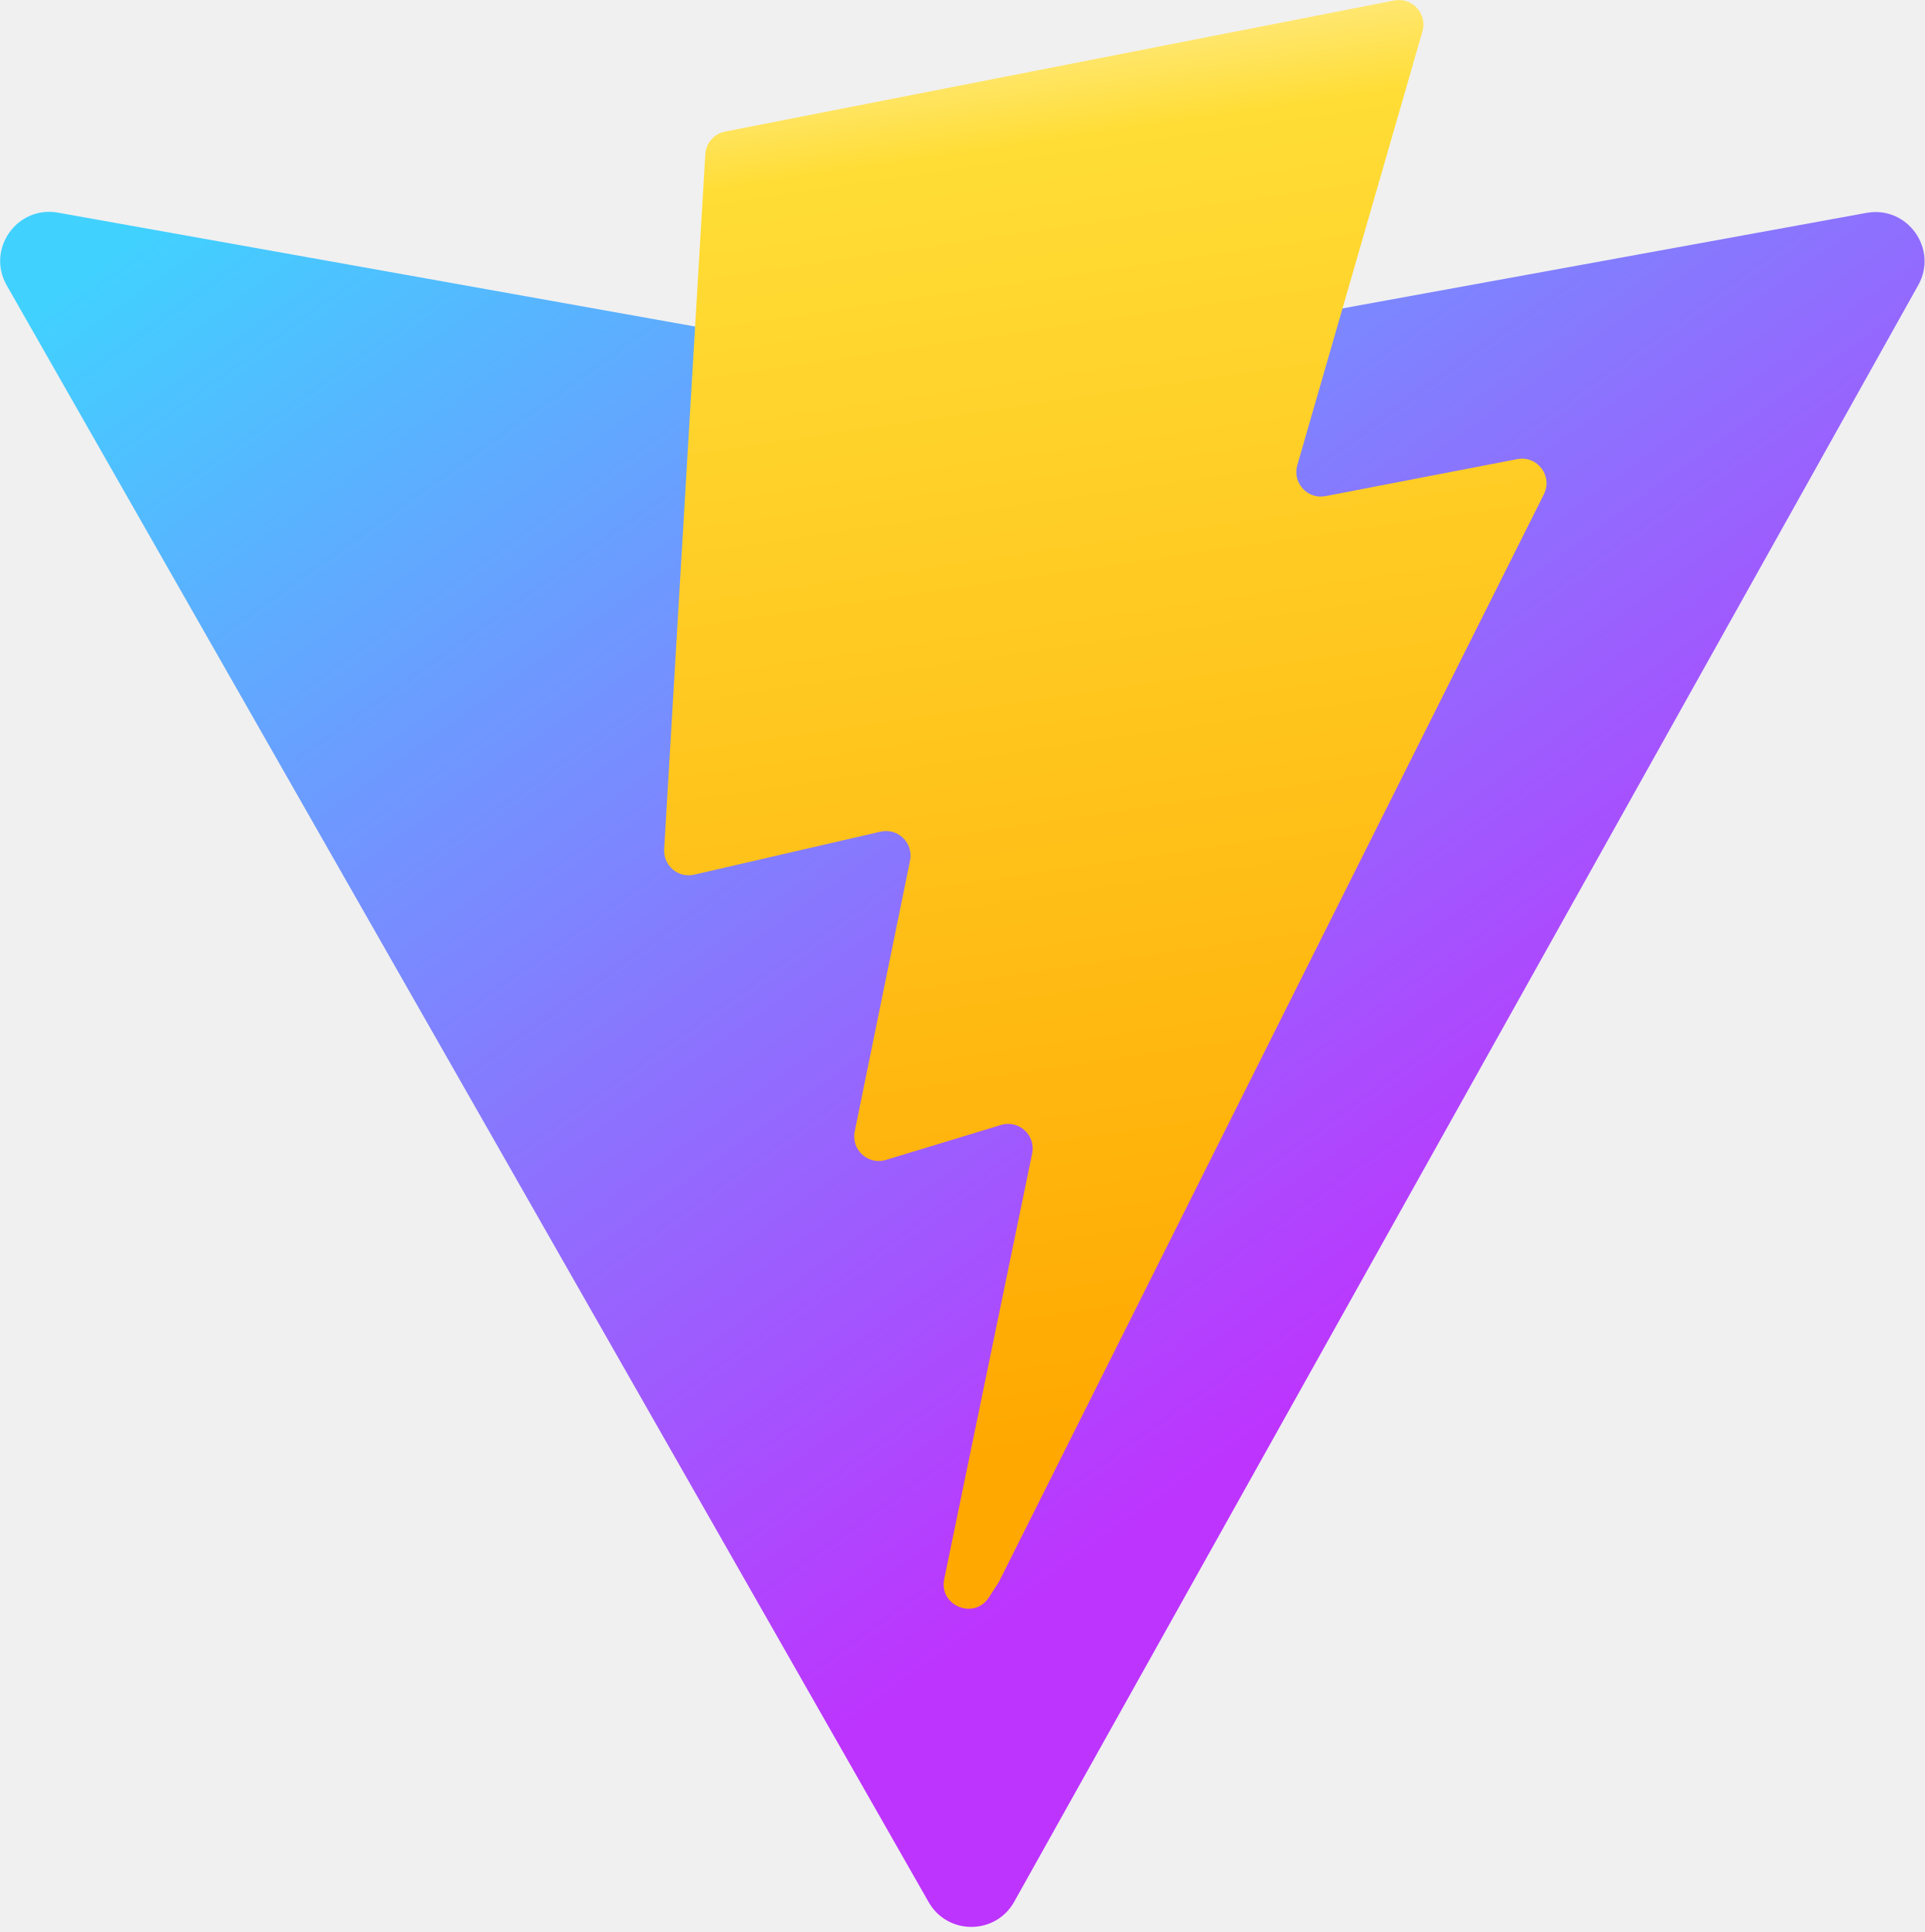
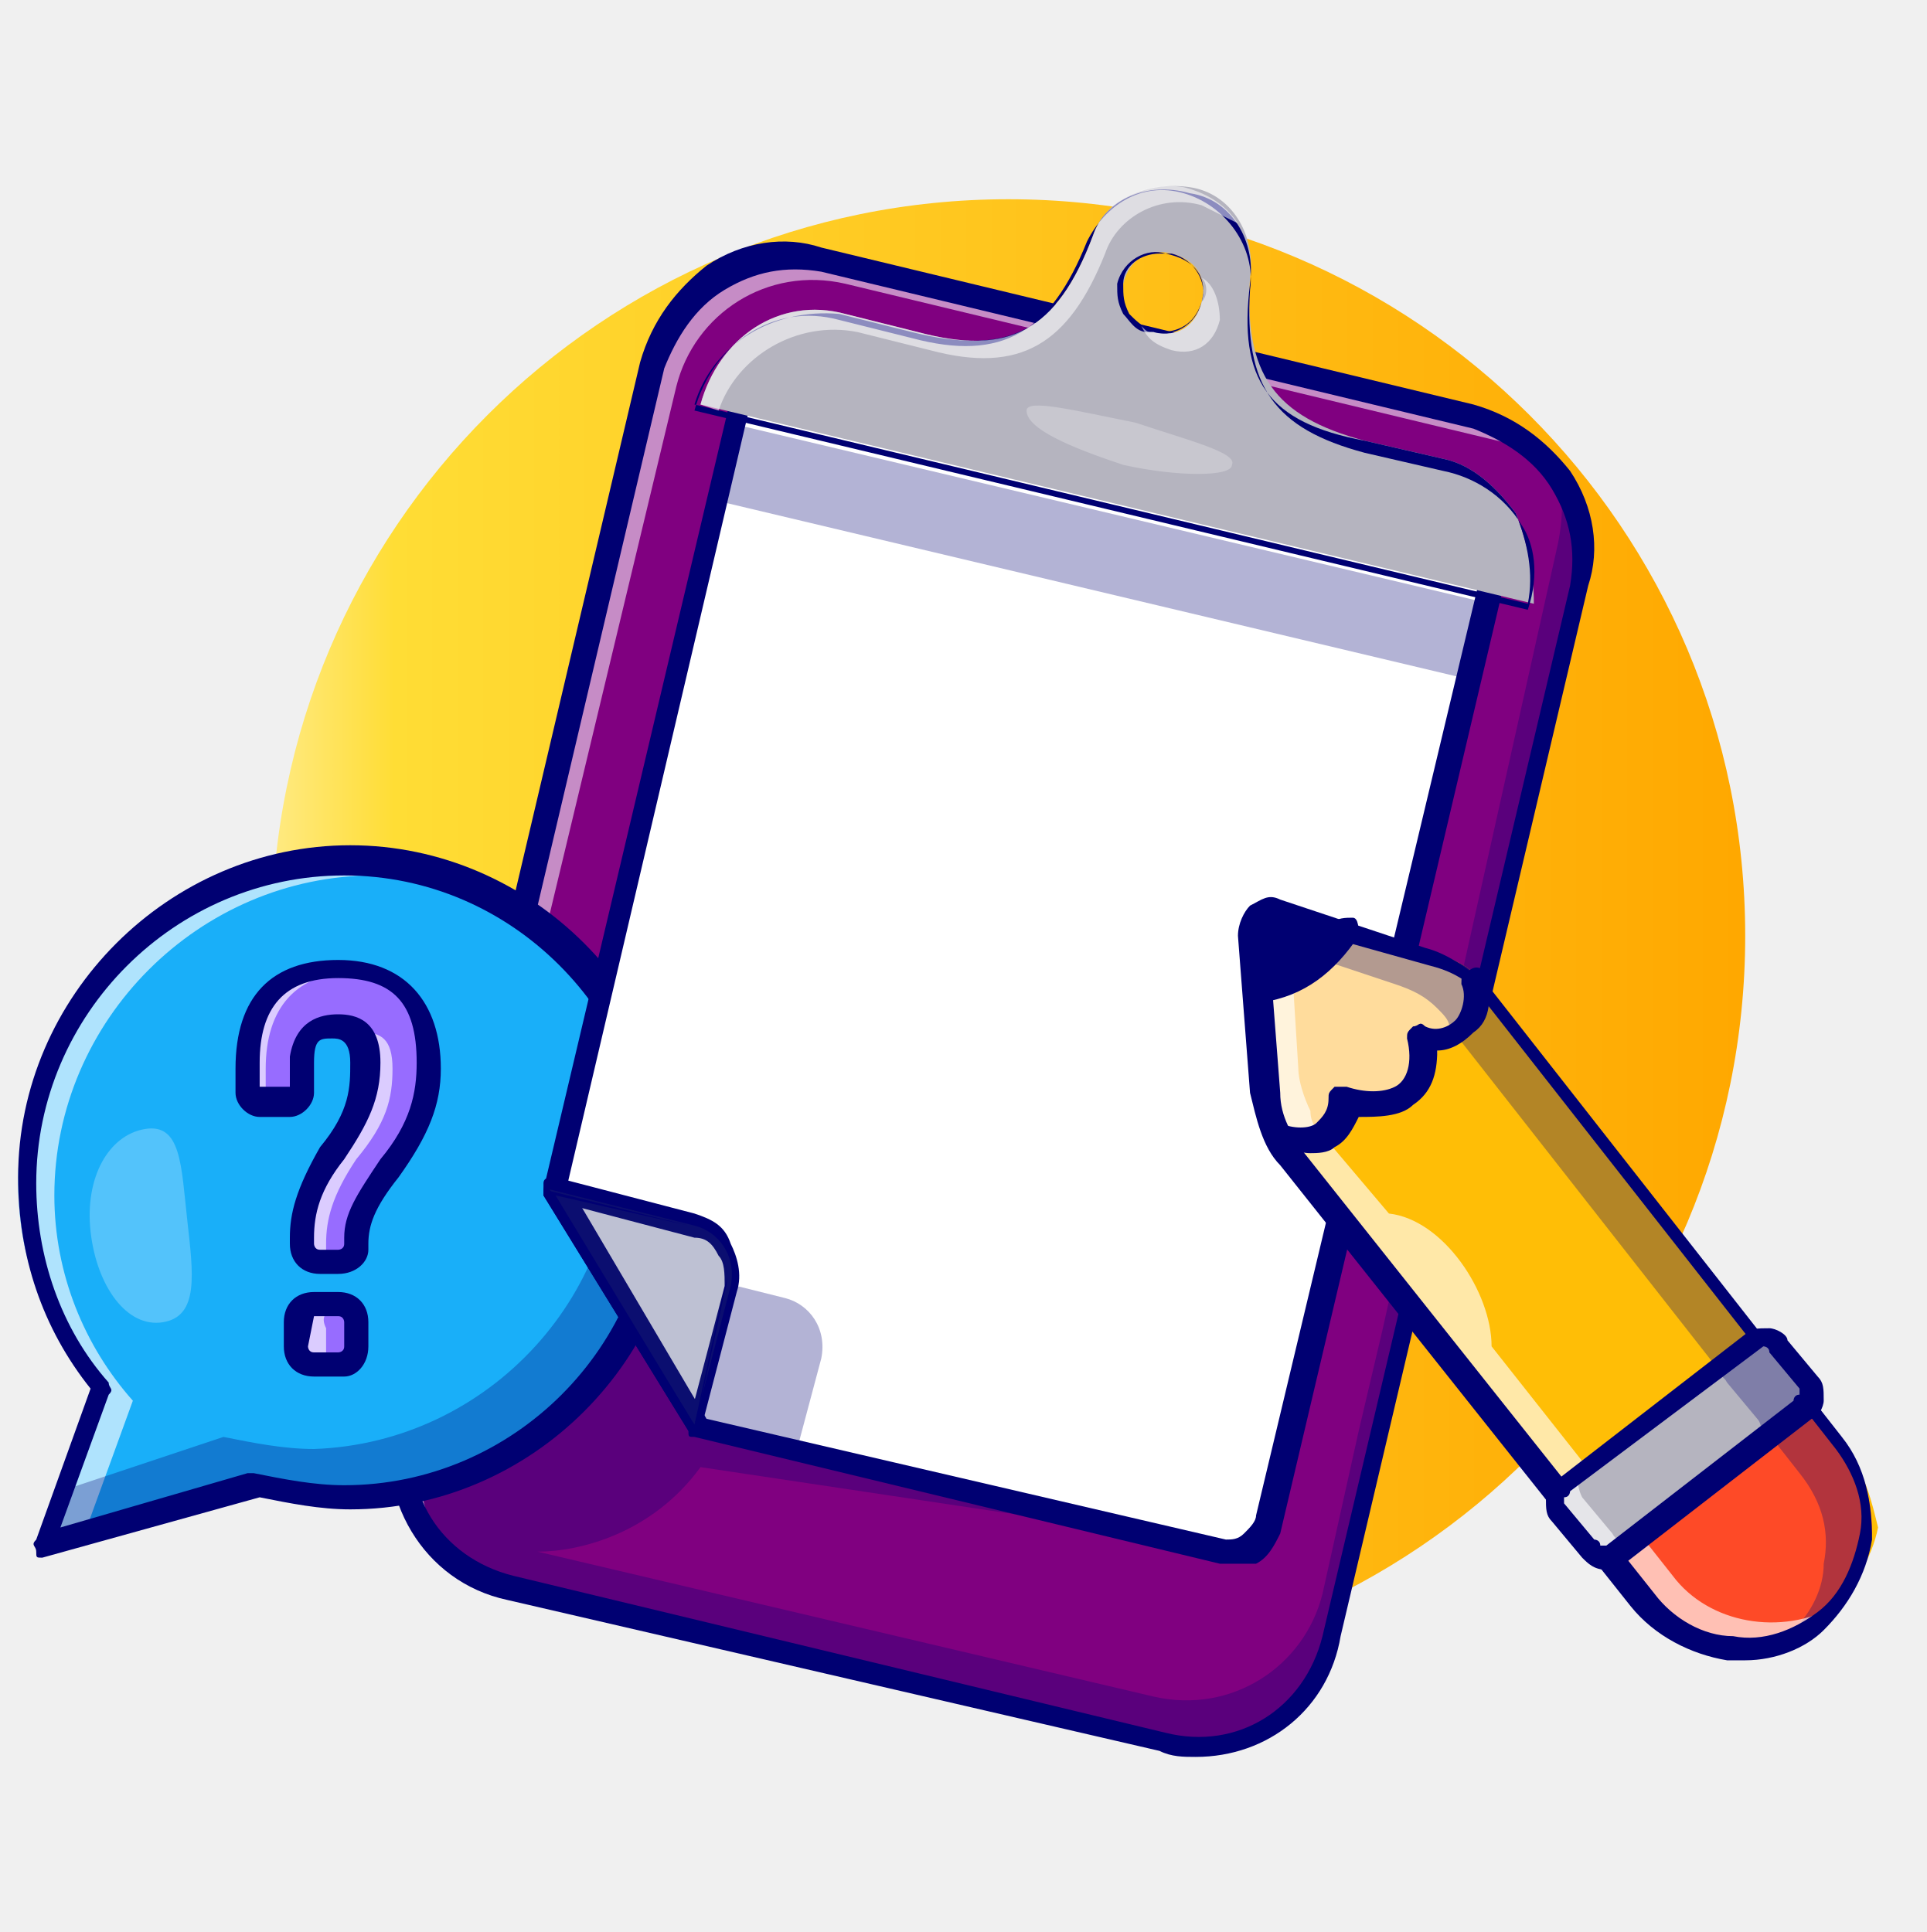
- <svg xmlns="http://www.w3.org/2000/svg" aria-hidden="true" role="img" class="iconify iconify--logos" width="31.88" height="32" preserveAspectRatio="xMidYMid meet" viewBox="0 0 256 257">
-   <defs>
-     <linearGradient id="IconifyId1813088fe1fbc01fb466" x1="-.828%" x2="57.636%" y1="7.652%" y2="78.411%">
-       <stop offset="0%" stop-color="#41D1FF" />
-       <stop offset="100%" stop-color="#BD34FE" />
-     </linearGradient>
-     <linearGradient id="IconifyId1813088fe1fbc01fb467" x1="43.376%" x2="50.316%" y1="2.242%" y2="89.03%">
-       <stop offset="0%" stop-color="#FFEA83" />
-       <stop offset="8.333%" stop-color="#FFDD35" />
-       <stop offset="100%" stop-color="#FFA800" />
-     </linearGradient>
-   </defs>
-   <path fill="url(#IconifyId1813088fe1fbc01fb466)" d="M255.153 37.938L134.897 252.976c-2.483 4.44-8.862 4.466-11.382.048L.875 37.958c-2.746-4.814 1.371-10.646 6.827-9.67l120.385 21.517a6.537 6.537 0 0 0 2.322-.004l117.867-21.483c5.438-.991 9.574 4.796 6.877 9.62Z" />
-   <path fill="url(#IconifyId1813088fe1fbc01fb467)" d="M185.432.063L96.44 17.501a3.268 3.268 0 0 0-2.634 3.014l-5.474 92.456a3.268 3.268 0 0 0 3.997 3.378l24.777-5.718c2.318-.535 4.413 1.507 3.936 3.838l-7.361 36.047c-.495 2.426 1.782 4.5 4.151 3.78l15.304-4.649c2.372-.72 4.652 1.36 4.15 3.788l-11.698 56.621c-.732 3.542 3.979 5.473 5.943 2.437l1.313-2.028l72.516-144.72c1.215-2.423-.88-5.186-3.54-4.672l-25.505 4.922c-2.396.462-4.435-1.77-3.759-4.114l16.646-57.705c.677-2.35-1.37-4.583-3.769-4.113Z" />
+ <svg xmlns="http://www.w3.org/2000/svg" version="1.1" id="Layer_1" x="0px" y="0px" viewBox="0 0 31.9 32" style="enable-background:new 0 0 31.9 32;" xml:space="preserve">
+   <style type="text/css">
+ 	.st0{fill:url(#SVGID_1_);}
+ 	.st1{fill:#800080;}
+ 	.st2{opacity:0.3;}
+ 	.st3{fill:#000072;}
+ 	.st4{opacity:0.55;}
+ 	.st5{fill:#FFFFFF;}
+ 	.st6{fill:#19AFF9;}
+ 	.st7{opacity:0.65;}
+ 	.st8{fill:#262F6A;}
+ 	.st9{fill:#B5B4BF;}
+ 	.st10{opacity:0.25;}
+ 	.st11{fill:#976CFF;}
+ 	.st12{fill:#FFBE06;}
+ 	.st13{fill:#FE4A27;}
+ 	.st14{fill:#FFDC9C;}
+ 	.st15{fill:#390075;}
+ </style>
+   <g>
+     <g>
+       <linearGradient id="SVGID_1_" gradientUnits="userSpaceOnUse" x1="4.494" y1="15.515" x2="28.837" y2="15.515">
+         <stop offset="0" style="stop-color:#FFEA83" />
+         <stop offset="8.333001e-02" style="stop-color:#FFDD35" />
+         <stop offset="1" style="stop-color:#FFA800" />
+       </linearGradient>
+       <circle class="st0" cx="16.7" cy="15.5" r="12.2" />
+     </g>
+     <g>
+       <g>
+         <path class="st1" d="M26.2,9.7l-3.1,13.1l-0.4,1.7l-0.6,2.7c-0.3,1.3-1.6,2-2.8,1.7L8.4,26.3c-1.3-0.3-2-1.6-1.7-2.8L10,9.7     L10.8,6c0-0.1,0.1-0.3,0.1-0.4c0.4-1,1.6-1.6,2.7-1.3l10.8,2.6C25.8,7.2,26.5,8.4,26.2,9.7z" />
+       </g>
+       <g class="st2">
+         <path class="st3" d="M26.2,9.6l-3.1,13.1l-0.4,1.7l-0.6,2.7c-0.3,1.3-1.6,2-2.8,1.7L8.4,26.2c-0.7-0.2-1.3-0.7-1.6-1.3     C6.9,25,6.9,25,7,25.1c-0.1-0.2,0-0.5,0-0.5c2.3-0.5,3.6-2.8,3.6-2.8l1.2,1.9l7.8,1.8l-8-1.2c-0.8,1.1-2,1.4-2.7,1.4l10.2,2.4     c1.3,0.3,2.5-0.5,2.8-1.7l0.6-2.7l0.4-1.7L25.8,9c0.1-0.5,0.1-1-0.1-1.5C26.2,8.1,26.4,8.9,26.2,9.6z" />
+       </g>
+       <g class="st4">
+         <path class="st5" d="M26,8c-0.3-0.3-0.7-0.6-1.2-0.7L14,4.7c-1.3-0.3-2.5,0.5-2.8,1.7L7,23.9c-0.1,0.6,0,1.2,0.3,1.7     c-0.5-0.6-0.7-1.3-0.5-2.1L10.9,6c0.3-1.3,1.6-2,2.8-1.7l10.8,2.6C25.2,7,25.7,7.4,26,8z" />
+       </g>
+       <g>
+         <path class="st3" d="M19.8,29.1c-0.2,0-0.4,0-0.6-0.1L8.4,26.5c-1.4-0.3-2.2-1.7-1.9-3.1L10.6,6c0.2-0.7,0.6-1.2,1.1-1.6     c0.6-0.4,1.3-0.5,1.9-0.3l10.8,2.6c0.7,0.2,1.2,0.6,1.6,1.1c0.4,0.6,0.5,1.3,0.3,1.9l-4.1,17.4C22,28.3,21,29.1,19.8,29.1z      M19.3,28.7c1.2,0.3,2.3-0.4,2.6-1.6l4.1-17.4c0.1-0.6,0-1.1-0.3-1.6c-0.3-0.5-0.8-0.8-1.3-1L13.6,4.5c-0.6-0.1-1.1,0-1.6,0.3     c-0.5,0.3-0.8,0.8-1,1.3L6.9,23.5c-0.3,1.2,0.4,2.3,1.6,2.6L19.3,28.7z" />
+       </g>
+       <g>
+         <path class="st6" d="M10.9,19.6c0,2.9-2.4,5.3-5.3,5.3c-0.5,0-1-0.1-1.5-0.2h0l-3.4,1L1.6,23c-0.8-0.9-1.3-2.1-1.3-3.4     c0-2.9,2.4-5.3,5.3-5.3S10.9,16.7,10.9,19.6z" />
+       </g>
+       <g class="st7">
+         <path class="st5" d="M7.9,14.8c-0.5-0.2-1.1-0.3-1.7-0.3c-2.9,0-5.3,2.4-5.3,5.3c0,1.3,0.5,2.5,1.3,3.4l-0.8,2.2l-0.7,0.2L1.6,23     c-0.8-0.9-1.3-2.1-1.3-3.4c0-2.9,2.4-5.3,5.3-5.3C6.5,14.3,7.2,14.5,7.9,14.8z" />
+       </g>
+       <g class="st2">
+         <path class="st3" d="M10.9,19.6c0,2.9-2.4,5.3-5.3,5.3c-0.5,0-1-0.1-1.5-0.2h0l-3.4,1l0.3-1l2.7-0.9h0c0.5,0.1,1,0.2,1.5,0.2     c2.9-0.1,5.2-2.6,5-5.5c0-0.8-0.2-1.6-0.6-2.2C10.5,17.1,10.9,18.3,10.9,19.6z" />
+       </g>
+       <g>
+         <path class="st3" d="M0.7,25.8c-0.1,0-0.1,0-0.1-0.1c0-0.1-0.1-0.1,0-0.2l0.9-2.5c-0.8-1-1.2-2.2-1.2-3.5c0-3,2.5-5.5,5.5-5.5     c3,0,5.5,2.5,5.5,5.5c0,3-2.5,5.5-5.5,5.5c-0.5,0-1-0.1-1.5-0.2L0.7,25.8C0.7,25.8,0.7,25.8,0.7,25.8z M5.7,14.5     c-2.8,0-5.1,2.3-5.1,5.1c0,1.2,0.4,2.4,1.2,3.3c0,0.1,0.1,0.1,0,0.2L1,25.3l3.1-0.9c0,0,0.1,0,0.1,0c0.5,0.1,1,0.2,1.5,0.2     c2.8,0,5.1-2.3,5.1-5.1C10.7,16.8,8.5,14.5,5.7,14.5z" />
+       </g>
+       <g>
+         <path class="st5" d="M12.3,6.6L9.2,19.7l2.4,3.9l8.7,2.1c0.3,0.1,0.7-0.1,0.8-0.5l3.7-15.7L12.3,6.6z" />
+         <path class="st3" d="M20.4,25.7c-0.1,0-0.1,0-0.2,0l-8.7-2.1l-2.4-3.9l0,0l3.1-13.1l0,0l12.5,3l0,0L21,25.2     c0,0.2-0.1,0.3-0.3,0.4C20.6,25.7,20.5,25.7,20.4,25.7z M11.6,23.6l8.7,2.1c0.2,0,0.3,0,0.5-0.1c0.1-0.1,0.2-0.2,0.3-0.4     l3.7-15.6L12.3,6.6L9.2,19.7L11.6,23.6z" />
+       </g>
+       <g>
+         <path class="st3" d="M20.4,25.9c-0.1,0-0.1,0-0.2,0l-8.7-2.1c-0.1,0-0.1,0-0.1-0.1L9,19.8c0,0,0-0.1,0-0.1l3.1-13.1     c0-0.1,0-0.1,0.1-0.1c0,0,0.1,0,0.1,0l12.5,3c0.1,0,0.1,0,0.1,0.1c0,0,0,0.1,0,0.1l-3.7,15.7c-0.1,0.2-0.2,0.4-0.4,0.5     C20.7,25.9,20.5,25.9,20.4,25.9z M11.7,23.5l8.6,2c0.1,0,0.2,0,0.3-0.1s0.2-0.2,0.2-0.3l3.7-15.5L12.4,6.8l-3,12.8L11.7,23.5z" />
+       </g>
+       <g>
+         <path class="st3" d="M11.6,23.8c-0.1,0-0.1,0-0.2-0.1L9,19.8c0-0.1,0-0.1,0-0.2c0-0.1,0.1-0.1,0.2-0.1l2.3,0.6     c0.3,0.1,0.5,0.2,0.6,0.5c0.1,0.2,0.2,0.5,0.1,0.8l-0.6,2.3C11.7,23.8,11.7,23.8,11.6,23.8C11.6,23.8,11.6,23.8,11.6,23.8z      M9.6,20l1.9,3.2l0.5-1.9c0-0.2,0-0.4-0.1-0.5c-0.1-0.2-0.2-0.3-0.4-0.3L9.6,20z" />
+       </g>
+       <g class="st2">
+         <path class="st8" d="M9.1,19.7l2.4,3.9l0.6-2.3c0.1-0.5-0.2-0.9-0.6-1L9.1,19.7z" />
+         <path class="st3" d="M11.5,23.7l-2.5-4l2.4,0.6c0.2,0.1,0.4,0.2,0.5,0.4c0.1,0.2,0.2,0.4,0.1,0.7L11.5,23.7z M9.2,19.8l2.3,3.8     l0.5-2.3c0.1-0.2,0-0.4-0.1-0.6c-0.1-0.2-0.3-0.3-0.5-0.4L9.2,19.8z" />
+       </g>
+       <g class="st2">
+         <path class="st3" d="M13.6,22.5L13.2,24l-0.8-0.2l-0.8-0.2l0.2-0.8l0.4-1.5l0.8,0.2C13.4,21.6,13.7,22,13.6,22.5z" />
+       </g>
+       <g class="st2">
+         <rect x="11.8" y="8.5" transform="matrix(-0.9729 -0.2311 0.2311 -0.9729 33.8283 22.2455)" class="st3" width="12.7" height="1.3" />
+       </g>
+       <g>
+         <path class="st9" d="M25.1,8.5c-0.3-0.4-0.7-0.8-1.2-0.9l-1.3-0.3c-1.5-0.4-2-1.1-1.9-2.7c0.1-0.7-0.3-1.4-1-1.5     C19,3,18.3,3.3,18.1,3.9c0,0,0,0,0,0c-0.6,1.6-1.4,2-2.9,1.6l-1.2-0.3c-1.1-0.3-2.1,0.4-2.4,1.5l13.8,3.3     C25.4,9.5,25.3,9,25.1,8.5z M19.1,5.5c-0.4-0.1-0.6-0.4-0.5-0.8c0.1-0.4,0.4-0.6,0.8-0.5C19.8,4.3,20,4.6,19.9,5     C19.8,5.4,19.5,5.6,19.1,5.5z" />
+         <path class="st3" d="M25.3,10.1L25.3,10.1L11.5,6.8l0,0c0.3-1.1,1.3-1.8,2.4-1.5l1.2,0.3c1.5,0.4,2.3-0.1,2.9-1.6l0,0     c0.3-0.6,0.9-1,1.6-0.8c0.7,0.2,1.2,0.9,1.1,1.6c-0.1,1.6,0.4,2.3,1.9,2.7l1.3,0.3c0.5,0.1,1,0.4,1.3,0.9v0     C25.4,9,25.5,9.5,25.3,10.1L25.3,10.1z M11.5,6.7L25.3,10c0.1-0.5,0-1-0.2-1.5v0c-0.3-0.4-0.7-0.8-1.2-0.9l-1.3-0.3     C21,7,20.5,6.3,20.7,4.7c0.1-0.7-0.3-1.4-1-1.5C19,3,18.3,3.3,18.1,3.9l0,0c-0.6,1.6-1.4,2-3,1.6l-1.2-0.3     C12.8,5.1,11.8,5.7,11.5,6.7z M19.2,5.5c-0.1,0-0.1,0-0.2,0c-0.2,0-0.3-0.2-0.4-0.3c-0.1-0.2-0.1-0.3-0.1-0.5     c0.1-0.4,0.5-0.6,0.8-0.5C19.8,4.3,20,4.6,19.9,5C19.8,5.3,19.6,5.5,19.2,5.5z M19.2,4.2c-0.3,0-0.6,0.2-0.6,0.5     c0,0.2,0,0.3,0.1,0.5c0.1,0.1,0.2,0.2,0.4,0.3c0.3,0.1,0.7-0.1,0.8-0.5c0.1-0.3-0.1-0.7-0.5-0.8C19.3,4.2,19.3,4.2,19.2,4.2z" />
+       </g>
+       <g class="st4">
+         <path class="st5" d="M19.9,4.6c0.1,0.1,0.1,0.3,0,0.4c-0.1,0.4-0.4,0.6-0.8,0.5c-0.1,0-0.1,0-0.2-0.1c0.1,0.2,0.2,0.3,0.5,0.4     c0.4,0.1,0.7-0.1,0.8-0.5C20.2,5,20.1,4.7,19.9,4.6z M19.6,3.1C19,3,18.3,3.3,18.1,3.9c0,0,0,0,0,0c-0.6,1.6-1.4,2-2.9,1.6     l-1.2-0.3c-1.1-0.3-2.1,0.4-2.4,1.5l0.3,0.1c0.3-0.9,1.3-1.5,2.3-1.3l1.2,0.3c1.5,0.4,2.3-0.1,2.9-1.6c0,0,0,0,0,0     c0.2-0.6,0.9-1,1.6-0.8c0.2,0.1,0.4,0.2,0.6,0.3C20.3,3.4,20,3.2,19.6,3.1z" />
+       </g>
+       <g class="st10">
+         <path class="st5" d="M20.4,7.7c0,0.2-0.9,0.2-1.8,0C17.7,7.4,17,7.1,17,6.8c0-0.2,0.8,0,1.8,0.2C19.7,7.3,20.5,7.5,20.4,7.7z" />
+       </g>
+       <g>
+         <g>
+           <path class="st11" d="M5,20.5c0-0.4,0.1-0.8,0.5-1.4c0.5-0.6,0.6-1,0.6-1.5c0-0.5-0.2-0.6-0.5-0.6c-0.3,0-0.5,0.2-0.5,0.6v0.5      c0,0.1-0.1,0.2-0.2,0.2H4.3c-0.1,0-0.2-0.1-0.2-0.2v-0.4c0-1,0.5-1.6,1.5-1.6s1.5,0.6,1.5,1.6c0,0.6-0.2,1-0.7,1.7      c-0.4,0.5-0.5,0.9-0.5,1.2v0.1c0,0.2-0.1,0.3-0.3,0.3H5.3c-0.2,0-0.3-0.1-0.3-0.3V20.5z M5.2,21.6h0.4c0.1,0,0.3,0.1,0.3,0.3      v0.4c0,0.1-0.1,0.3-0.3,0.3H5.2c-0.1,0-0.3-0.1-0.3-0.3v-0.4C5,21.8,5.1,21.6,5.2,21.6z" />
+         </g>
+       </g>
+       <g class="st7">
+         <g>
+           <path class="st5" d="M5.6,16.1c-1,0-1.5,0.6-1.5,1.6v0.4c0,0.1,0.1,0.2,0.2,0.2h0.2c0,0-0.1-0.1-0.1-0.2v-0.4      c0-1,0.5-1.6,1.5-1.6c0,0,0.1,0,0.1,0C5.9,16.1,5.8,16.1,5.6,16.1z M5.9,19.2c0.5-0.6,0.6-1,0.6-1.5c0-0.5-0.2-0.6-0.5-0.6      c0,0-0.1,0-0.1,0c0.2,0.1,0.2,0.3,0.2,0.6c0,0.5-0.1,0.9-0.6,1.5C5.1,19.7,5,20.1,5,20.5v0.1c0,0.2,0.1,0.3,0.3,0.3h0.2      c-0.1-0.1-0.1-0.1-0.1-0.2v-0.1C5.4,20.2,5.5,19.8,5.9,19.2z M5.6,21.7h0.3C5.8,21.7,5.7,21.6,5.6,21.7l-0.3-0.1      c-0.2,0-0.3,0.1-0.3,0.3v0.4c0,0.1,0.1,0.3,0.3,0.3h0.2c-0.1,0-0.1-0.1-0.1-0.2V22C5.3,21.8,5.4,21.7,5.6,21.7z" />
+         </g>
+       </g>
+       <g>
+         <g>
+           <path class="st3" d="M5.7,22.8H5.2c-0.3,0-0.5-0.2-0.5-0.5v-0.4c0-0.3,0.2-0.5,0.5-0.5h0.4c0.3,0,0.5,0.2,0.5,0.5v0.4      C6.1,22.6,5.9,22.8,5.7,22.8z M5.2,21.8C5.2,21.8,5.2,21.9,5.2,21.8l-0.1,0.5c0,0,0,0.1,0.1,0.1h0.4c0,0,0.1,0,0.1-0.1v-0.4      c0,0,0-0.1-0.1-0.1H5.2z M5.6,21.1H5.3c-0.3,0-0.5-0.2-0.5-0.5v-0.1c0-0.4,0.1-0.8,0.5-1.5c0.5-0.6,0.5-1,0.5-1.4      c0-0.4-0.2-0.4-0.3-0.4c-0.2,0-0.3,0-0.3,0.4v0.5c0,0.2-0.2,0.4-0.4,0.4H4.3c-0.2,0-0.4-0.2-0.4-0.4v-0.4c0-1.2,0.6-1.8,1.7-1.8      c1.1,0,1.7,0.7,1.7,1.8c0,0.6-0.2,1.1-0.7,1.8c-0.4,0.5-0.5,0.8-0.5,1.1v0.1C6.1,20.9,5.9,21.1,5.6,21.1z M5.6,16.8      c0.3,0,0.7,0.1,0.7,0.8c0,0.6-0.2,1-0.6,1.6c-0.4,0.5-0.5,0.9-0.5,1.3v0.1c0,0,0,0.1,0.1,0.1h0.3c0,0,0.1,0,0.1-0.1v-0.1      c0-0.4,0.2-0.7,0.6-1.3c0.5-0.6,0.6-1.1,0.6-1.6c0-1-0.4-1.4-1.3-1.4c-0.9,0-1.3,0.5-1.3,1.4v0.4c0,0,0,0,0,0h0.5c0,0,0,0,0,0      v-0.5C4.9,16.9,5.3,16.8,5.6,16.8z" />
+         </g>
+       </g>
+       <g class="st10">
+         <path class="st5" d="M3.1,20.2c0.1,0.9,0.2,1.6-0.4,1.7s-1.1-0.6-1.2-1.5c-0.1-0.9,0.3-1.6,0.9-1.7C3,18.6,3,19.3,3.1,20.2z" />
+       </g>
+     </g>
+     <g>
+       <g>
+         <path class="st12" d="M30.5,23.9l-5.8-7.4c-0.1-0.1-0.2-0.2-0.2-0.3l0,0c-0.2-0.2-0.4-0.3-0.7-0.4l-1.5-0.5l-0.9-0.3     c-0.3-0.1-0.5,0.1-0.5,0.4l0.1,0.9l0.1,1.6c0,0.3,0.1,0.5,0.2,0.7l0,0c0.1,0.1,0.1,0.3,0.2,0.4l5.8,7.3c0.7,0.9,2.1,1.1,3,0.4     c0.4-0.4,0.7-0.9,0.8-1.4C31,24.9,30.9,24.4,30.5,23.9z" />
+       </g>
+       <g>
+         <path class="st13" d="M30.5,23.9L30,23.2l-3.3,2.6l0.5,0.6c0.7,0.9,2.1,1.1,3,0.4c0.4-0.4,0.7-0.9,0.8-1.4     C31,24.9,30.9,24.4,30.5,23.9z" />
+         <path class="st3" d="M28.9,27.3c-0.1,0-0.2,0-0.3,0c-0.6-0.1-1.1-0.4-1.5-0.8l-0.5-0.7l3.3-2.6l0.5,0.7c0.4,0.4,0.5,1,0.4,1.6     c-0.1,0.6-0.3,1.1-0.8,1.4C29.8,27.2,29.4,27.3,28.9,27.3z M26.7,25.8l0.5,0.6c0.3,0.4,0.9,0.7,1.4,0.8c0.6,0.1,1.1-0.1,1.5-0.4     c0.4-0.3,0.7-0.8,0.8-1.4c0.1-0.6-0.1-1.1-0.4-1.5L30,23.3L26.7,25.8z" />
+       </g>
+       <g>
+         <path class="st14" d="M24.5,16.3L24.5,16.3c-0.2-0.2-0.4-0.3-0.7-0.4l-1.5-0.5l-0.9-0.3c-0.3-0.1-0.5,0.1-0.5,0.4l0.1,0.9     l0.1,1.6c0,0.3,0.1,0.5,0.2,0.7l0,0c0.4,0.3,1.1,0.2,1.2-0.6c0.8,0.3,1.4-0.2,1.3-1C24.2,17.4,24.7,16.8,24.5,16.3z" />
+         <path class="st15" d="M21.7,18.9c-0.2,0-0.3,0-0.5-0.1l0,0c-0.1-0.2-0.2-0.5-0.2-0.7l-0.2-2.6c0-0.1,0-0.3,0.2-0.4     c0.1-0.1,0.3-0.1,0.4-0.1l2.4,0.8c0.3,0.1,0.5,0.2,0.7,0.4l0,0c0.1,0.3,0.1,0.6-0.1,0.8c-0.2,0.2-0.4,0.2-0.7,0.2     c0.1,0.4-0.1,0.7-0.3,0.9c-0.2,0.2-0.6,0.2-1,0.1c0,0.3-0.2,0.5-0.4,0.6C21.9,18.9,21.8,18.9,21.7,18.9z M21.2,18.7     c0.3,0.1,0.6,0.2,0.8,0c0.2-0.1,0.3-0.3,0.3-0.6l0,0l0,0c0.4,0.2,0.7,0.1,1,0c0.2-0.2,0.3-0.5,0.3-0.9l0,0l0,0     c0.3,0.1,0.5,0,0.7-0.1c0.2-0.2,0.2-0.5,0.1-0.8c-0.2-0.2-0.4-0.3-0.7-0.4l-2.4-0.8c-0.1,0-0.2,0-0.3,0.1     c-0.1,0.1-0.1,0.2-0.1,0.3L21,18C21,18.3,21.1,18.5,21.2,18.7z" />
+       </g>
+       <g class="st2">
+         <path class="st3" d="M30.5,23.9l-5.8-7.4c-0.1-0.1-0.2-0.2-0.2-0.3l0,0c-0.2-0.2-0.4-0.3-0.7-0.4l-1.5-0.5l-0.9-0.3     c-0.3-0.1-0.5,0.1-0.5,0.4l0,0.2l0.7,0.2l1.5,0.5c0.3,0.1,0.5,0.2,0.7,0.4l0,0c0.1,0.1,0.2,0.2,0.2,0.3l5.8,7.4     c0.4,0.5,0.5,1,0.4,1.5c0,0.4-0.2,0.8-0.5,1.1c0.1-0.1,0.3-0.1,0.4-0.2c0.4-0.4,0.7-0.9,0.8-1.4C31,24.9,30.9,24.4,30.5,23.9z" />
+       </g>
+       <g class="st7">
+         <path class="st5" d="M21.3,15.1C21.3,15.1,21.3,15.1,21.3,15.1c-0.2-0.1-0.5,0.1-0.5,0.4l0.1,0.9l0.1,1.6c0,0.3,0.1,0.5,0.2,0.7     l0,0c0.1,0.1,0.1,0.3,0.2,0.4l5.8,7.3c0.7,0.9,2.1,1.1,3,0.4c0.1-0.1,0.1-0.1,0.2-0.2c-0.9,0.5-2.1,0.3-2.7-0.5l-3-3.8     c0-0.9-0.8-2.1-1.7-2.2l-1.1-1.3c-0.1-0.1-0.2-0.2-0.2-0.4l0,0c-0.1-0.2-0.2-0.5-0.2-0.7l-0.1-1.6L21.3,15.1z" />
+       </g>
+       <g>
+         <path class="st3" d="M28.9,27.5c-0.1,0-0.2,0-0.3,0c-0.6-0.1-1.2-0.4-1.6-0.9l-5.8-7.3c-0.3-0.3-0.4-0.8-0.5-1.2l-0.2-2.6     c0-0.2,0.1-0.4,0.2-0.5c0.2-0.1,0.3-0.2,0.5-0.1l2.4,0.8c0.4,0.1,0.8,0.4,1.1,0.7l5.8,7.4c0.4,0.5,0.5,1.1,0.5,1.7     c-0.1,0.6-0.4,1.1-0.8,1.5C29.9,27.3,29.4,27.5,28.9,27.5z M21.2,15.3c0,0-0.1,0-0.1,0c-0.1,0-0.1,0.1-0.1,0.2l0.2,2.6     c0,0.4,0.2,0.7,0.4,1l5.8,7.3c0.3,0.4,0.8,0.7,1.3,0.7c0.5,0.1,1-0.1,1.4-0.4c0.4-0.3,0.6-0.8,0.7-1.3c0.1-0.5-0.1-1-0.4-1.4     l-5.8-7.4c-0.2-0.3-0.5-0.5-0.9-0.6L21.2,15.3C21.2,15.3,21.2,15.3,21.2,15.3z" />
+       </g>
+       <g>
+         <path class="st9" d="M29,22.2l-3.1,2.4c-0.1,0.1-0.2,0.3-0.1,0.5l0.5,0.6c0.1,0.1,0.3,0.2,0.5,0.1l3.1-2.4     c0.1-0.1,0.2-0.3,0.1-0.5l-0.5-0.6C29.3,22.1,29.1,22,29,22.2z" />
+         <path class="st3" d="M26.6,25.9C26.6,25.9,26.6,25.8,26.6,25.9c-0.1,0-0.2-0.1-0.3-0.1l-0.5-0.6c-0.1-0.1-0.1-0.2-0.1-0.3     c0-0.1,0.1-0.2,0.1-0.2l3.1-2.4c0.1-0.1,0.2-0.1,0.3-0.1c0.1,0,0.2,0.1,0.2,0.1l0.5,0.6c0.1,0.1,0.1,0.2,0.1,0.3     c0,0.1-0.1,0.2-0.1,0.2l-3.1,2.4C26.8,25.8,26.7,25.9,26.6,25.9z M29.2,22.1c-0.1,0-0.1,0-0.2,0.1l-3.1,2.4     c-0.1,0.1-0.1,0.1-0.1,0.2c0,0.1,0,0.2,0.1,0.2l0.5,0.6c0.1,0.1,0.1,0.1,0.2,0.1c0.1,0,0.2,0,0.2-0.1l3.1-2.4     c0.1-0.1,0.1-0.1,0.1-0.2c0-0.1,0-0.2-0.1-0.2l-0.5-0.6C29.4,22.2,29.3,22.1,29.2,22.1C29.2,22.1,29.2,22.1,29.2,22.1z" />
+       </g>
+       <g class="st2">
+         <path class="st3" d="M29.9,22.9l-0.5-0.6c-0.1-0.1-0.3-0.2-0.5-0.1l-0.8,0.6c0.1-0.1,0.4-0.1,0.5,0.1l0.5,0.6     c0.1,0.1,0.1,0.4-0.1,0.5l0.8-0.6C30,23.2,30.1,23,29.9,22.9z" />
+       </g>
+       <g class="st7">
+         <path class="st5" d="M26.3,24.3l-0.4,0.3c-0.1,0.1-0.2,0.3-0.1,0.5l0.5,0.6c0.1,0.1,0.3,0.2,0.5,0.1l0.4-0.3     c-0.1,0.1-0.4,0.1-0.5-0.1l-0.5-0.6C26.1,24.6,26.1,24.4,26.3,24.3z" />
+       </g>
+       <g>
+         <path class="st3" d="M26.6,26C26.6,26,26.6,26,26.6,26c-0.2,0-0.3-0.1-0.4-0.2l-0.5-0.6c-0.1-0.1-0.1-0.2-0.1-0.4     c0-0.1,0.1-0.3,0.2-0.3l3.1-2.4c0.1-0.1,0.2-0.1,0.4-0.1c0.1,0,0.3,0.1,0.3,0.2l0.5,0.6c0.1,0.1,0.1,0.2,0.1,0.4     c0,0.1-0.1,0.3-0.2,0.3l-3.1,2.4C26.8,26,26.7,26,26.6,26z M29.2,22.3C29.2,22.3,29.1,22.3,29.2,22.3L29.2,22.3L26,24.7     c0,0,0,0.1-0.1,0.1c0,0,0,0.1,0,0.1l0.5,0.6c0,0,0.1,0,0.1,0.1c0,0,0.1,0,0.1,0l3.1-2.4c0,0,0-0.1,0.1-0.1c0,0,0-0.1,0-0.1     l-0.5-0.6C29.3,22.3,29.2,22.3,29.2,22.3C29.2,22.3,29.2,22.3,29.2,22.3z M29,22.2L29,22.2L29,22.2z" />
+       </g>
+       <g>
+         <path class="st3" d="M21.7,19.1c-0.2,0-0.4-0.1-0.6-0.2c0,0,0,0-0.1,0c-0.1-0.1-0.1-0.2,0-0.3c0.1-0.1,0.2-0.1,0.2,0     c0.2,0.1,0.5,0.1,0.6,0c0.1-0.1,0.2-0.2,0.2-0.4c0-0.1,0-0.1,0.1-0.2c0.1,0,0.1,0,0.2,0c0.3,0.1,0.6,0.1,0.8,0     c0.2-0.1,0.3-0.4,0.2-0.8c0-0.1,0-0.1,0.1-0.2c0.1,0,0.1-0.1,0.2,0c0.2,0.1,0.4,0,0.5-0.1c0.1-0.1,0.2-0.4,0.1-0.6     c0-0.1,0-0.2,0.1-0.2c0.1-0.1,0.2-0.1,0.3,0l0,0c0,0,0,0,0,0c0.1,0.4,0.1,0.8-0.2,1c-0.2,0.2-0.4,0.3-0.6,0.3     c0,0.4-0.1,0.7-0.4,0.9c-0.2,0.2-0.6,0.2-0.9,0.2c-0.1,0.2-0.2,0.4-0.4,0.5C22,19.1,21.8,19.1,21.7,19.1z" />
+       </g>
+       <g>
+         <path class="st3" d="M20.9,16.6c-0.1,0-0.2-0.1-0.2-0.2c0-0.1,0.1-0.2,0.2-0.2c0.6-0.1,1-0.4,1.2-0.9c0-0.1,0.2-0.1,0.3-0.1     c0.1,0,0.1,0.2,0.1,0.3C22.1,16.1,21.6,16.5,20.9,16.6C20.9,16.6,20.9,16.6,20.9,16.6z" />
+       </g>
+       <g>
+         <path class="st3" d="M22.2,15.4l-0.9-0.3c-0.3-0.1-0.5,0.1-0.5,0.4l0.1,0.9C21.5,16.3,22,16,22.2,15.4z" />
+       </g>
+     </g>
+   </g>
</svg>
